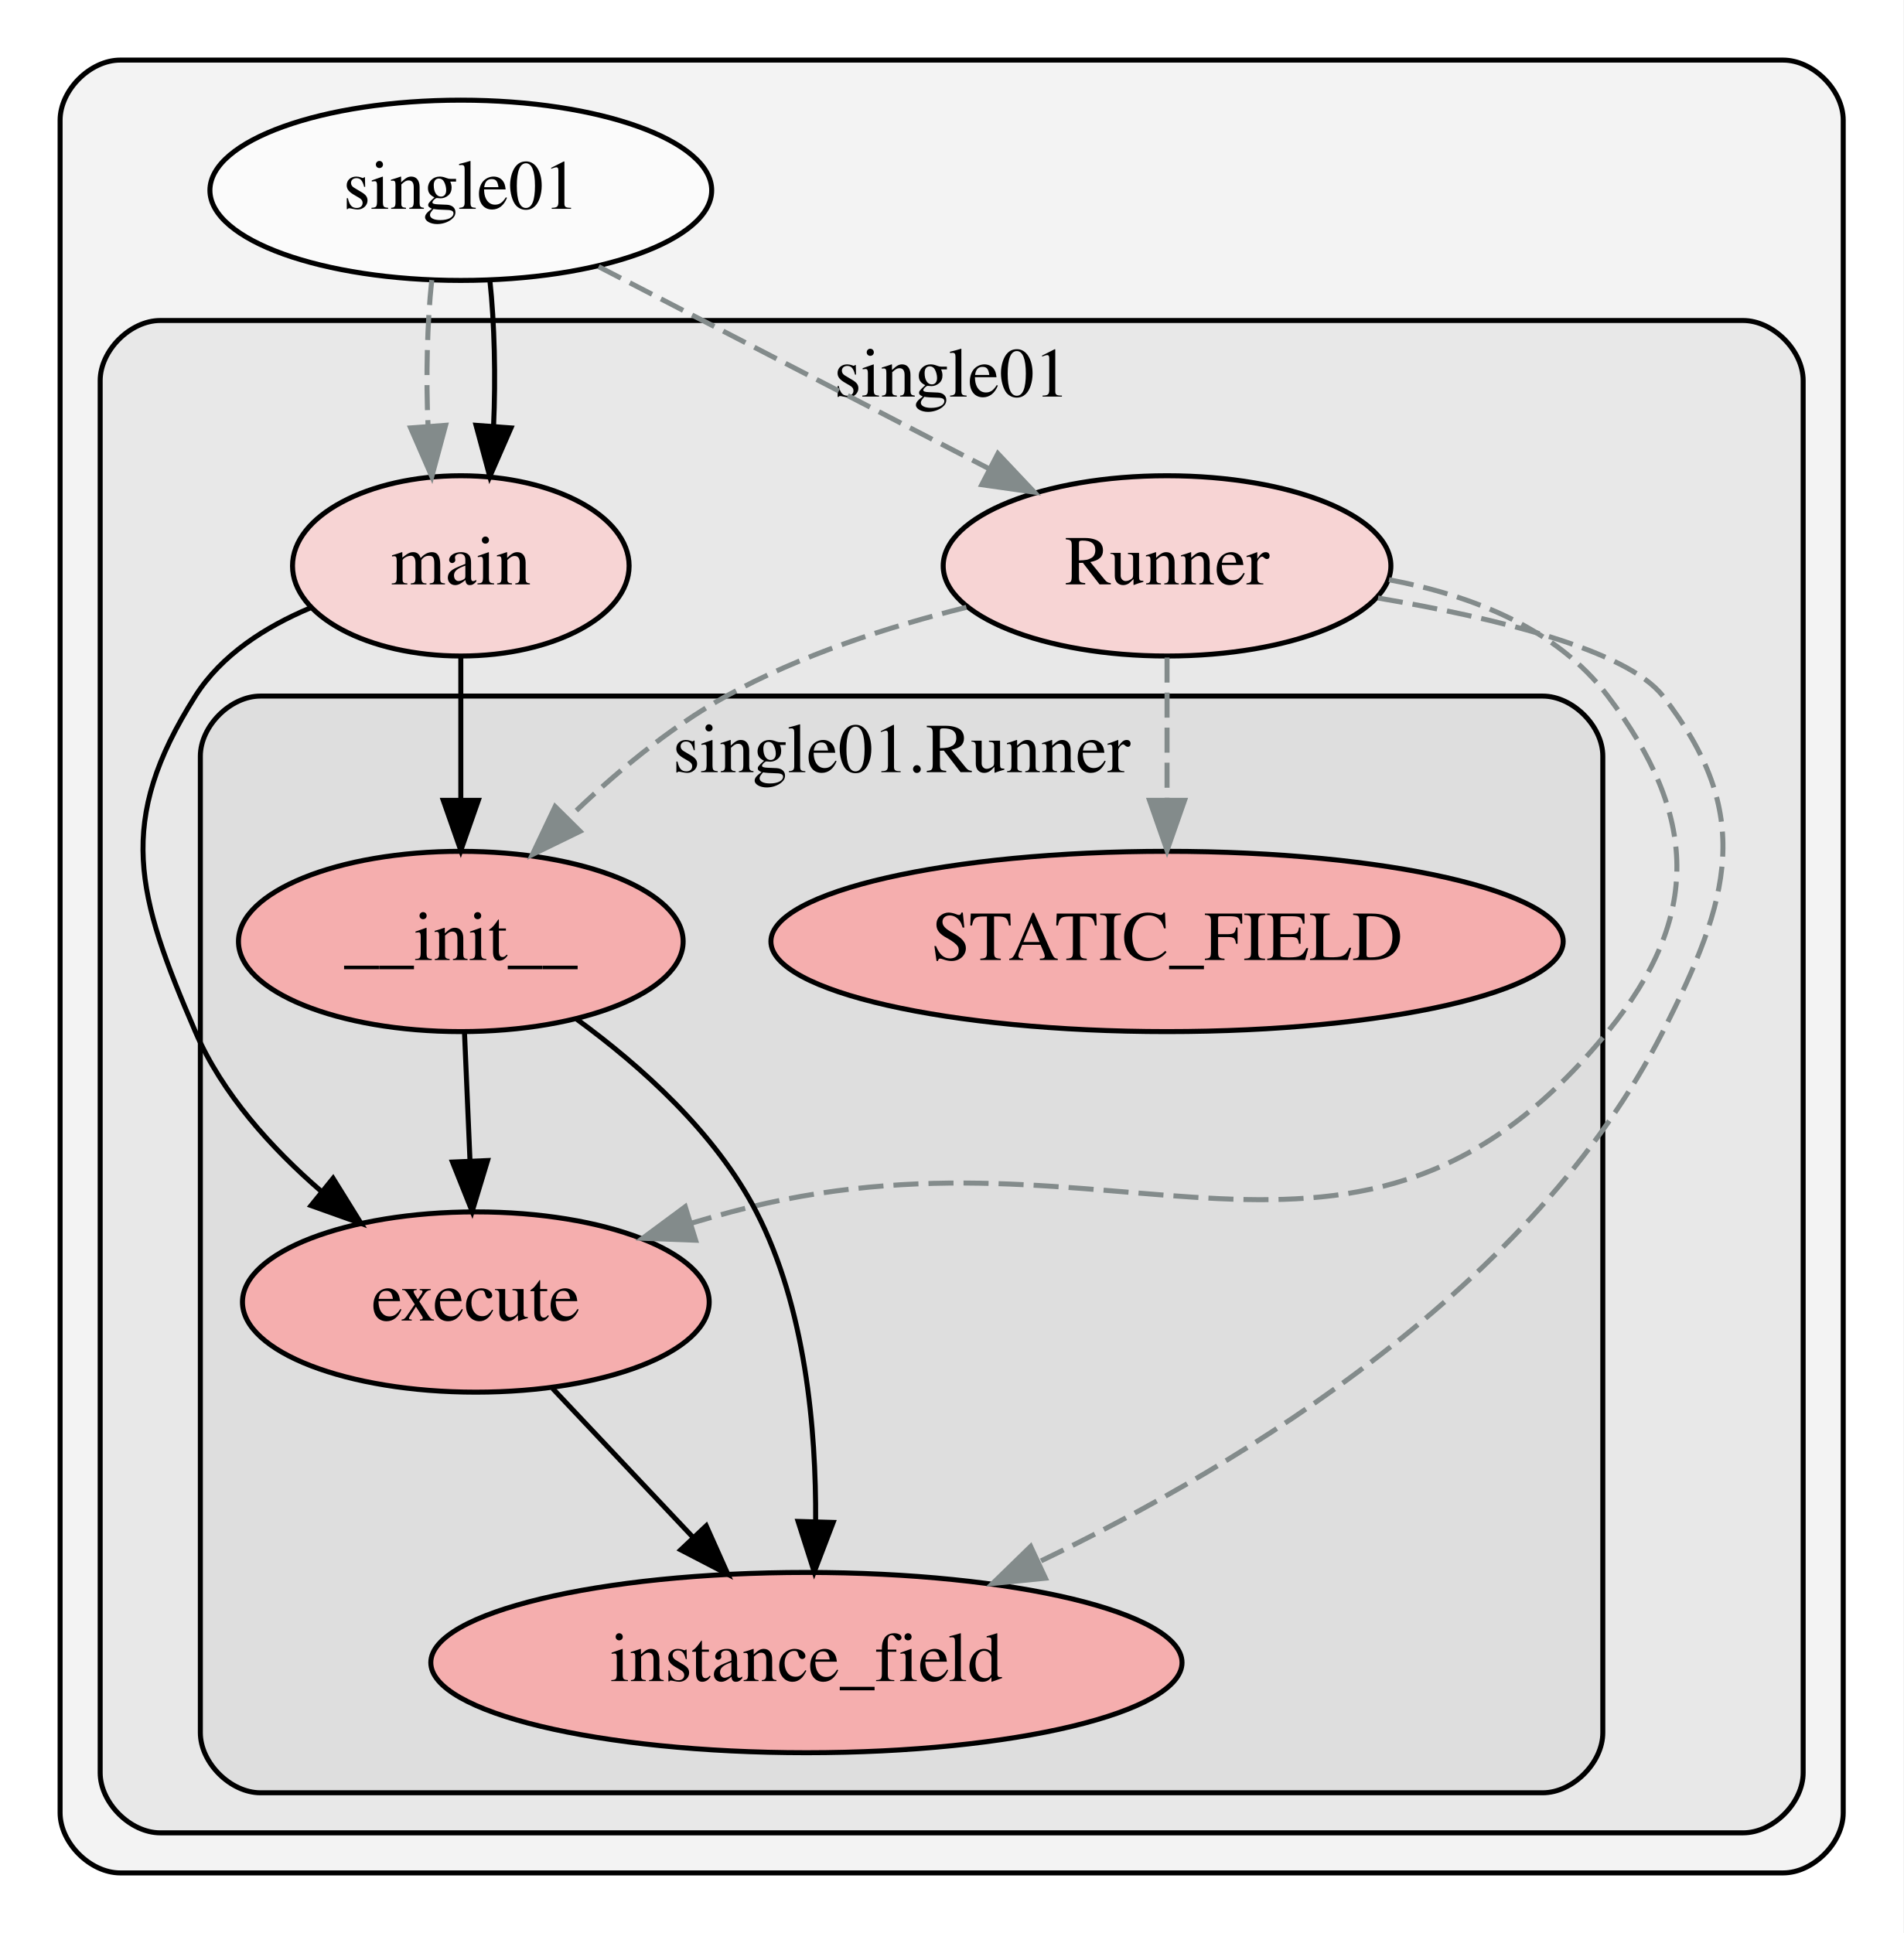
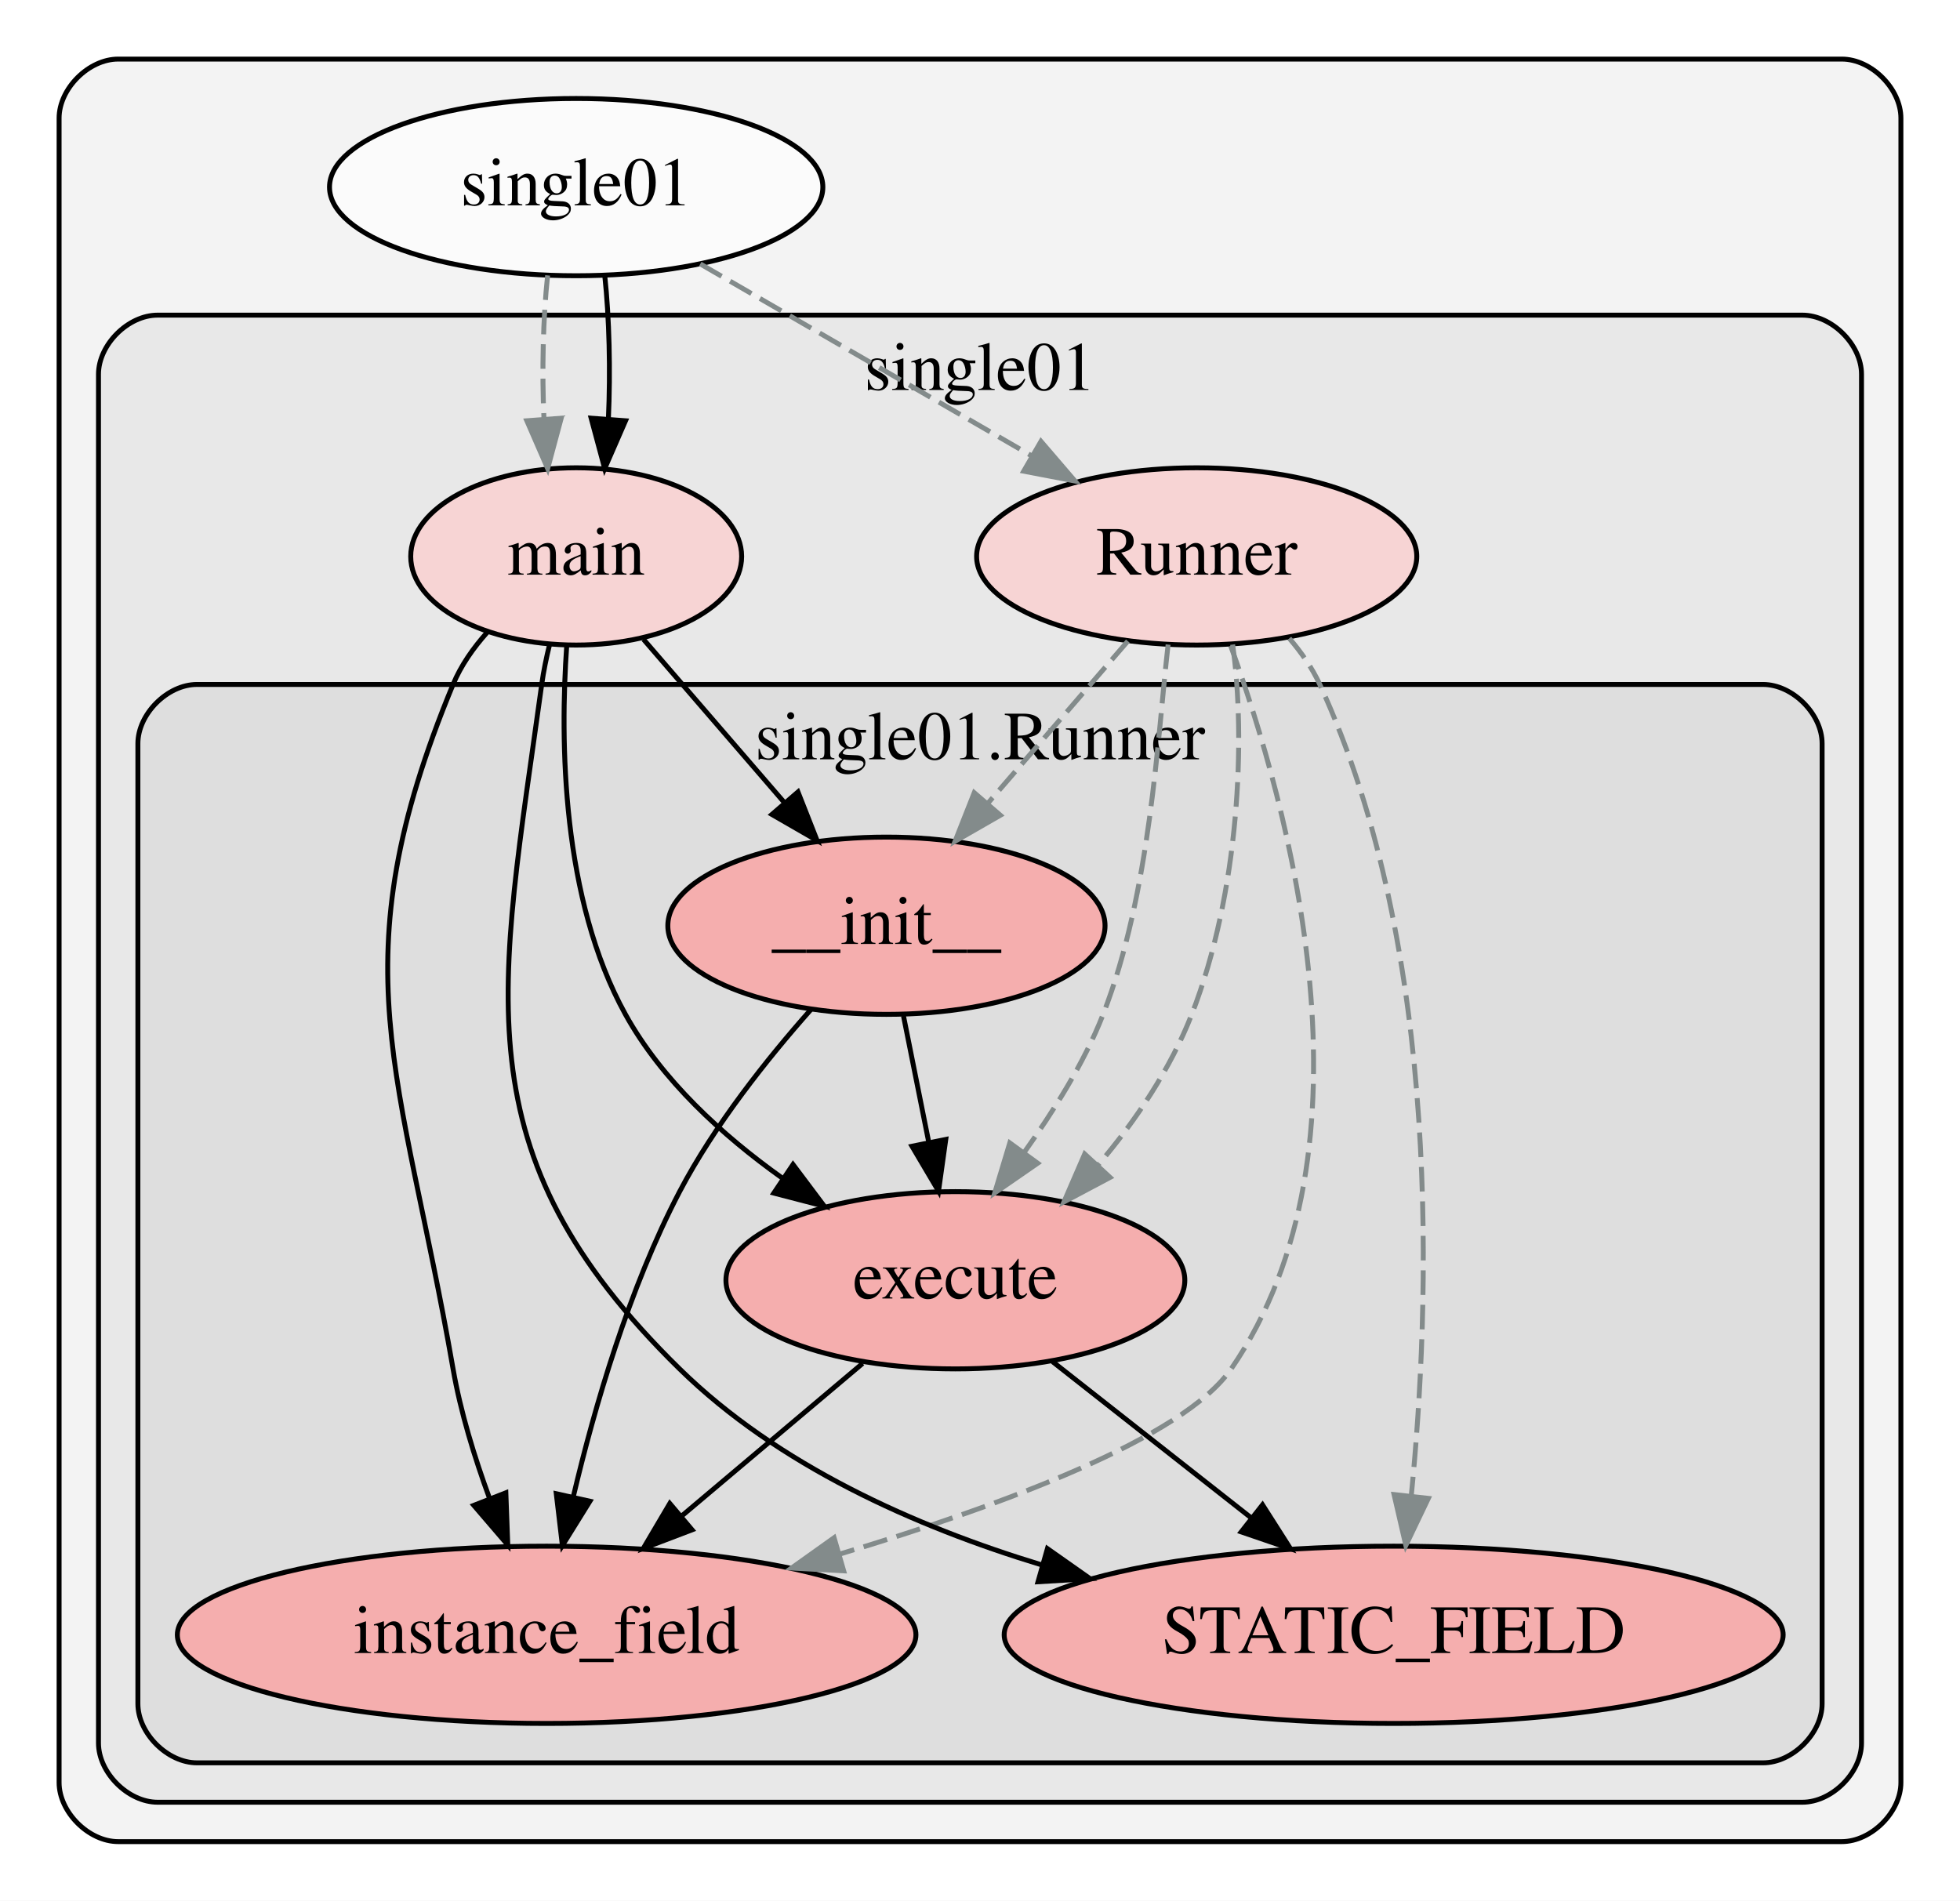
- <svg xmlns="http://www.w3.org/2000/svg" width="380pt" height="386pt" viewBox="0.00 0.00 380.00 386.00">
+ <svg xmlns="http://www.w3.org/2000/svg" width="398pt" height="386pt" viewBox="0.00 0.00 398.00 386.00">
  <g id="graph0" class="graph" transform="scale(1 1) rotate(0) translate(4 382)">
-     <polygon fill="white" stroke="transparent" points="-4,4 -4,-382 376,-382 376,4 -4,4" />
+     <polygon fill="white" stroke="transparent" points="-4,4 -4,-382 394,-382 394,4 -4,4" />
    <g id="clust1" class="cluster">
-       <path fill="#808080" fill-opacity="0.094" stroke="black" d="M20,-8C20,-8 352,-8 352,-8 358,-8 364,-14 364,-20 364,-20 364,-358 364,-358 364,-364 358,-370 352,-370 352,-370 20,-370 20,-370 14,-370 8,-364 8,-358 8,-358 8,-20 8,-20 8,-14 14,-8 20,-8" />
+       <path fill="#808080" fill-opacity="0.094" stroke="black" d="M20,-8C20,-8 370,-8 370,-8 376,-8 382,-14 382,-20 382,-20 382,-358 382,-358 382,-364 376,-370 370,-370 370,-370 20,-370 20,-370 14,-370 8,-364 8,-358 8,-358 8,-20 8,-20 8,-14 14,-8 20,-8" />
    </g>
    <g id="clust2" class="cluster">
-       <path fill="#808080" fill-opacity="0.094" stroke="black" d="M28,-16C28,-16 344,-16 344,-16 350,-16 356,-22 356,-28 356,-28 356,-306 356,-306 356,-312 350,-318 344,-318 344,-318 28,-318 28,-318 22,-318 16,-312 16,-306 16,-306 16,-28 16,-28 16,-22 22,-16 28,-16" />
-       <text text-anchor="middle" x="186" y="-302.8" font-family="Times,serif" font-size="14.00">single01</text>
+       <path fill="#808080" fill-opacity="0.094" stroke="black" d="M28,-16C28,-16 362,-16 362,-16 368,-16 374,-22 374,-28 374,-28 374,-306 374,-306 374,-312 368,-318 362,-318 362,-318 28,-318 28,-318 22,-318 16,-312 16,-306 16,-306 16,-28 16,-28 16,-22 22,-16 28,-16" />
+       <text text-anchor="middle" x="195" y="-302.8" font-family="Times,serif" font-size="14.00">single01</text>
    </g>
    <g id="clust3" class="cluster">
-       <path fill="#808080" fill-opacity="0.094" stroke="black" d="M48,-24C48,-24 304,-24 304,-24 310,-24 316,-30 316,-36 316,-36 316,-231 316,-231 316,-237 310,-243 304,-243 304,-243 48,-243 48,-243 42,-243 36,-237 36,-231 36,-231 36,-36 36,-36 36,-30 42,-24 48,-24" />
-       <text text-anchor="middle" x="176" y="-227.8" font-family="Times,serif" font-size="14.00">single01.Runner</text>
+       <path fill="#808080" fill-opacity="0.094" stroke="black" d="M36,-24C36,-24 354,-24 354,-24 360,-24 366,-30 366,-36 366,-36 366,-231 366,-231 366,-237 360,-243 354,-243 354,-243 36,-243 36,-243 30,-243 24,-237 24,-231 24,-231 24,-36 24,-36 24,-30 30,-24 36,-24" />
+       <text text-anchor="middle" x="195" y="-227.8" font-family="Times,serif" font-size="14.00">single01.Runner</text>
    </g>
    <g id="node1" class="node">
-       <ellipse fill="#ffffff" fill-opacity="0.698" stroke="black" cx="88" cy="-344" rx="50.09" ry="18" />
-       <text text-anchor="middle" x="88" y="-340.3" font-family="Times,serif" font-size="14.00" fill="#000000">single01</text>
+       <ellipse fill="#ffffff" fill-opacity="0.698" stroke="black" cx="113" cy="-344" rx="50.09" ry="18" />
+       <text text-anchor="middle" x="113" y="-340.3" font-family="Times,serif" font-size="14.00" fill="#000000">single01</text>
    </g>
    <g id="node2" class="node">
-       <ellipse fill="#fecccc" fill-opacity="0.698" stroke="black" cx="229" cy="-269" rx="44.69" ry="18" />
-       <text text-anchor="middle" x="229" y="-265.3" font-family="Times,serif" font-size="14.00" fill="#000000">Runner</text>
+       <ellipse fill="#fecccc" fill-opacity="0.698" stroke="black" cx="239" cy="-269" rx="44.69" ry="18" />
+       <text text-anchor="middle" x="239" y="-265.3" font-family="Times,serif" font-size="14.00" fill="#000000">Runner</text>
    </g>
    <g id="edge1" class="edge">
-       <path fill="none" stroke="#838b8b" stroke-dasharray="5,2" d="M115.52,-328.75C137.74,-317.25 169.16,-300.98 193.31,-288.48" />
-       <polygon fill="#838b8b" stroke="#838b8b" points="195.23,-291.42 202.5,-283.72 192.01,-285.21 195.23,-291.42" />
+       <path fill="none" stroke="#838b8b" stroke-dasharray="5,2" d="M138.2,-328.4C157.55,-317.19 184.46,-301.6 205.61,-289.35" />
+       <polygon fill="#838b8b" stroke="#838b8b" points="207.38,-292.36 214.28,-284.32 203.87,-286.31 207.38,-292.36" />
    </g>
    <g id="node3" class="node">
-       <ellipse fill="#fecccc" fill-opacity="0.698" stroke="black" cx="88" cy="-269" rx="33.6" ry="18" />
-       <text text-anchor="middle" x="88" y="-265.3" font-family="Times,serif" font-size="14.00" fill="#000000">main</text>
+       <ellipse fill="#fecccc" fill-opacity="0.698" stroke="black" cx="113" cy="-269" rx="33.6" ry="18" />
+       <text text-anchor="middle" x="113" y="-265.3" font-family="Times,serif" font-size="14.00" fill="#000000">main</text>
    </g>
    <g id="edge2" class="edge">
-       <path fill="none" stroke="#838b8b" stroke-dasharray="5,2" d="M82.2,-326.07C81.27,-317.41 81.02,-306.66 81.46,-296.9" />
-       <polygon fill="#838b8b" stroke="#838b8b" points="84.96,-297.07 82.21,-286.84 77.98,-296.55 84.96,-297.07" />
+       <path fill="none" stroke="#838b8b" stroke-dasharray="5,2" d="M107.2,-326.07C106.27,-317.41 106.02,-306.66 106.46,-296.9" />
+       <polygon fill="#838b8b" stroke="#838b8b" points="109.96,-297.07 107.21,-286.84 102.98,-296.55 109.96,-297.07" />
+     </g>
+     <g id="edge16" class="edge">
+       <path fill="none" stroke="#000000" d="M118.8,-326.07C119.73,-317.41 119.98,-306.66 119.54,-296.9" />
+       <polygon fill="#000000" stroke="#000000" points="123.02,-296.55 118.79,-286.84 116.04,-297.07 123.02,-296.55" />
+     </g>
+     <g id="node4" class="node">
+       <ellipse fill="#ff9999" fill-opacity="0.698" stroke="black" cx="279" cy="-50" rx="79.09" ry="18" />
+       <text text-anchor="middle" x="279" y="-46.3" font-family="Times,serif" font-size="14.00" fill="#000000">STATIC_FIELD</text>
+     </g>
+     <g id="edge3" class="edge">
+       <path fill="none" stroke="#838b8b" stroke-dasharray="5,2" d="M257.81,-252.36C260.27,-249.5 262.46,-246.34 264,-243 289,-188.73 286.41,-116.67 282.56,-78.1" />
+       <polygon fill="#838b8b" stroke="#838b8b" points="286.04,-77.71 281.47,-68.15 279.08,-78.48 286.04,-77.71" />
+     </g>
+     <g id="node5" class="node">
+       <ellipse fill="#ff9999" fill-opacity="0.698" stroke="black" cx="176" cy="-194" rx="44.39" ry="18" />
+       <text text-anchor="middle" x="176" y="-190.3" font-family="Times,serif" font-size="14.00" fill="#000000">__init__</text>
+     </g>
+     <g id="edge4" class="edge">
+       <path fill="none" stroke="#838b8b" stroke-dasharray="5,2" d="M225.02,-251.8C216.7,-242.16 205.99,-229.75 196.7,-218.99" />
+       <polygon fill="#838b8b" stroke="#838b8b" points="199.13,-216.44 189.94,-211.16 193.83,-221.01 199.13,-216.44" />
+     </g>
+     <g id="node6" class="node">
+       <ellipse fill="#ff9999" fill-opacity="0.698" stroke="black" cx="190" cy="-122" rx="46.59" ry="18" />
+       <text text-anchor="middle" x="190" y="-118.3" font-family="Times,serif" font-size="14.00" fill="#000000">execute</text>
+     </g>
+     <g id="edge6" class="edge">
+       <path fill="none" stroke="#838b8b" stroke-dasharray="5,2" d="M233.2,-251.1C231.01,-232.16 229.68,-200.85 220,-176 216.12,-166.04 209.87,-156.29 203.94,-147.92" />
+       <polygon fill="#838b8b" stroke="#838b8b" points="206.71,-145.77 197.99,-139.74 201.05,-149.89 206.71,-145.77" />
+     </g>
+     <g id="edge7" class="edge">
+       <path fill="none" stroke="#838b8b" stroke-dasharray="5,2" d="M246.3,-251.1C249.01,-232.16 247.68,-200.85 238,-176 233.75,-165.08 226.64,-154.4 219.07,-145.52" />
+       <polygon fill="#838b8b" stroke="#838b8b" points="221.41,-142.89 212.05,-137.92 216.26,-147.64 221.41,-142.89" />
+     </g>
+     <g id="node7" class="node">
+       <ellipse fill="#ff9999" fill-opacity="0.698" stroke="black" cx="107" cy="-50" rx="74.99" ry="18" />
+       <text text-anchor="middle" x="107" y="-46.3" font-family="Times,serif" font-size="14.00" fill="#000000">instance_field</text>
+     </g>
+     <g id="edge5" class="edge">
+       <path fill="none" stroke="#838b8b" stroke-dasharray="5,2" d="M245.91,-250.82C257.58,-218.78 277.04,-149.06 246,-104 236.33,-89.97 199.69,-76.32 166.46,-66.38" />
+       <polygon fill="#838b8b" stroke="#838b8b" points="167.32,-62.99 156.74,-63.56 165.37,-69.71 167.32,-62.99" />
+     </g>
+     <g id="edge15" class="edge">
+       <path fill="none" stroke="#000000" d="M107.62,-251.19C106.95,-248.48 106.37,-245.68 106,-243 97.42,-180.57 88.99,-148.1 134,-104 153.95,-84.46 181.68,-72.04 207.55,-64.19" />
+       <polygon fill="#000000" stroke="#000000" points="208.69,-67.5 217.35,-61.4 206.78,-60.77 208.69,-67.5" />
    </g>
    <g id="edge12" class="edge">
-       <path fill="none" stroke="#000000" d="M93.8,-326.07C94.73,-317.41 94.98,-306.66 94.54,-296.9" />
-       <polygon fill="#000000" stroke="#000000" points="98.02,-296.55 93.79,-286.84 91.04,-297.07 98.02,-296.55" />
+       <path fill="none" stroke="#000000" d="M126.67,-252.16C135.06,-242.44 145.96,-229.81 155.38,-218.89" />
+       <polygon fill="#000000" stroke="#000000" points="158.04,-221.17 161.92,-211.31 152.74,-216.6 158.04,-221.17" />
    </g>
-     <g id="node4" class="node">
-       <ellipse fill="#ff9999" fill-opacity="0.698" stroke="black" cx="229" cy="-194" rx="79.09" ry="18" />
-       <text text-anchor="middle" x="229" y="-190.3" font-family="Times,serif" font-size="14.00" fill="#000000">STATIC_FIELD</text>
+     <g id="edge14" class="edge">
+       <path fill="none" stroke="#000000" d="M111.08,-250.89C109.72,-231.48 110.02,-199.48 123,-176 130.39,-162.63 142.68,-151.44 154.73,-142.84" />
+       <polygon fill="#000000" stroke="#000000" points="157.03,-145.51 163.39,-137.04 153.13,-139.7 157.03,-145.51" />
    </g>
-     <g id="edge3" class="edge">
-       <path fill="none" stroke="#838b8b" stroke-dasharray="5,2" d="M229,-250.7C229,-242.25 229,-231.87 229,-222.37" />
-       <polygon fill="#838b8b" stroke="#838b8b" points="232.5,-222.18 229,-212.18 225.5,-222.18 232.5,-222.18" />
+     <g id="edge13" class="edge">
+       <path fill="none" stroke="#000000" d="M94.94,-253.59C92.11,-250.43 89.6,-246.86 88,-243 64.36,-185.92 77.42,-164.87 88,-104 89.52,-95.24 92.36,-86.01 95.39,-77.75" />
+       <polygon fill="#000000" stroke="#000000" points="98.72,-78.84 99.11,-68.25 92.21,-76.29 98.72,-78.84" />
    </g>
-     <g id="node5" class="node">
-       <ellipse fill="#ff9999" fill-opacity="0.698" stroke="black" cx="88" cy="-194" rx="44.39" ry="18" />
-       <text text-anchor="middle" x="88" y="-190.3" font-family="Times,serif" font-size="14.00" fill="#000000">__init__</text>
+     <g id="edge9" class="edge">
+       <path fill="none" stroke="#000000" d="M179.46,-175.7C181,-167.98 182.86,-158.71 184.58,-150.11" />
+       <polygon fill="#000000" stroke="#000000" points="188.05,-150.6 186.58,-140.1 181.19,-149.22 188.05,-150.6" />
    </g>
-     <g id="edge4" class="edge">
-       <path fill="none" stroke="#838b8b" stroke-dasharray="5,2" d="M188.93,-260.72C173.34,-256.85 155.72,-251.17 141,-243 129.47,-236.6 118.38,-227.25 109.35,-218.49" />
-       <polygon fill="#838b8b" stroke="#838b8b" points="111.81,-216 102.29,-211.36 106.83,-220.93 111.81,-216" />
+     <g id="edge8" class="edge">
+       <path fill="none" stroke="#000000" d="M160.64,-176.95C151.8,-166.98 141.08,-153.52 134,-140 123.73,-120.39 116.72,-96.26 112.42,-78.07" />
+       <polygon fill="#000000" stroke="#000000" points="115.79,-77.13 110.2,-68.13 108.96,-78.65 115.79,-77.13" />
    </g>
-     <g id="node6" class="node">
-       <ellipse fill="#ff9999" fill-opacity="0.698" stroke="black" cx="91" cy="-122" rx="46.59" ry="18" />
-       <text text-anchor="middle" x="91" y="-118.3" font-family="Times,serif" font-size="14.00" fill="#000000">execute</text>
-     </g>
-     <g id="edge6" class="edge">
-       <path fill="none" stroke="#838b8b" stroke-dasharray="5,2" d="M273.32,-266.23C289.7,-263.15 306.76,-256.56 317,-243 334.95,-219.24 335.82,-199.08 317,-176 266.83,-114.45 218.69,-160.59 142,-140 139.39,-139.3 136.71,-138.54 134.02,-137.74" />
-       <polygon fill="#838b8b" stroke="#838b8b" points="134.88,-134.34 124.3,-134.73 132.81,-141.03 134.88,-134.34" />
-     </g>
-     <g id="node7" class="node">
-       <ellipse fill="#ff9999" fill-opacity="0.698" stroke="black" cx="157" cy="-50" rx="74.99" ry="18" />
-       <text text-anchor="middle" x="157" y="-46.3" font-family="Times,serif" font-size="14.00" fill="#000000">instance_field</text>
-     </g>
-     <g id="edge5" class="edge">
-       <path fill="none" stroke="#838b8b" stroke-dasharray="5,2" d="M271.12,-262.58C294.71,-258.59 320.81,-252.23 328,-243 346.3,-219.51 341.48,-202.55 328,-176 302.13,-125.05 244.66,-89.89 203.48,-70.13" />
-       <polygon fill="#838b8b" stroke="#838b8b" points="204.72,-66.85 194.18,-65.8 201.77,-73.19 204.72,-66.85" />
+     <g id="edge11" class="edge">
+       <path fill="none" stroke="#000000" d="M209.75,-105.46C221.63,-96.13 236.95,-84.07 250.16,-73.68" />
+       <polygon fill="#000000" stroke="#000000" points="252.37,-76.4 258.06,-67.47 248.04,-70.9 252.37,-76.4" />
    </g>
    <g id="edge10" class="edge">
-       <path fill="none" stroke="#000000" d="M88,-250.7C88,-242.25 88,-231.87 88,-222.37" />
-       <polygon fill="#000000" stroke="#000000" points="91.5,-222.18 88,-212.18 84.5,-222.18 91.5,-222.18" />
-     </g>
-     <g id="edge11" class="edge">
-       <path fill="none" stroke="#000000" d="M57.9,-260.58C48.99,-256.83 40.23,-251.25 35,-243 19.06,-217.85 23.23,-203.35 35,-176 40.35,-163.58 50.19,-152.71 60.15,-144.1" />
-       <polygon fill="#000000" stroke="#000000" points="62.5,-146.7 68.08,-137.7 58.1,-141.26 62.5,-146.7" />
-     </g>
-     <g id="edge8" class="edge">
-       <path fill="none" stroke="#000000" d="M88.74,-175.7C89.07,-167.98 89.47,-158.71 89.84,-150.11" />
-       <polygon fill="#000000" stroke="#000000" points="93.34,-150.25 90.27,-140.1 86.34,-149.95 93.34,-150.25" />
-     </g>
-     <g id="edge7" class="edge">
-       <path fill="none" stroke="#000000" d="M111.15,-178.47C123.95,-169.13 138.87,-155.79 147,-140 156.82,-120.93 158.96,-96.58 158.84,-78.16" />
-       <polygon fill="#000000" stroke="#000000" points="162.34,-77.99 158.56,-68.1 155.34,-78.19 162.34,-77.99" />
-     </g>
-     <g id="edge9" class="edge">
-       <path fill="none" stroke="#000000" d="M106.31,-104.76C114.6,-95.97 125.01,-84.93 134.24,-75.14" />
-       <polygon fill="#000000" stroke="#000000" points="137,-77.31 141.32,-67.63 131.91,-72.51 137,-77.31" />
+       <path fill="none" stroke="#000000" d="M171.17,-105.12C160.36,-96 146.6,-84.4 134.6,-74.28" />
+       <polygon fill="#000000" stroke="#000000" points="136.53,-71.32 126.63,-67.55 132.01,-76.67 136.53,-71.32" />
    </g>
  </g>
</svg>
